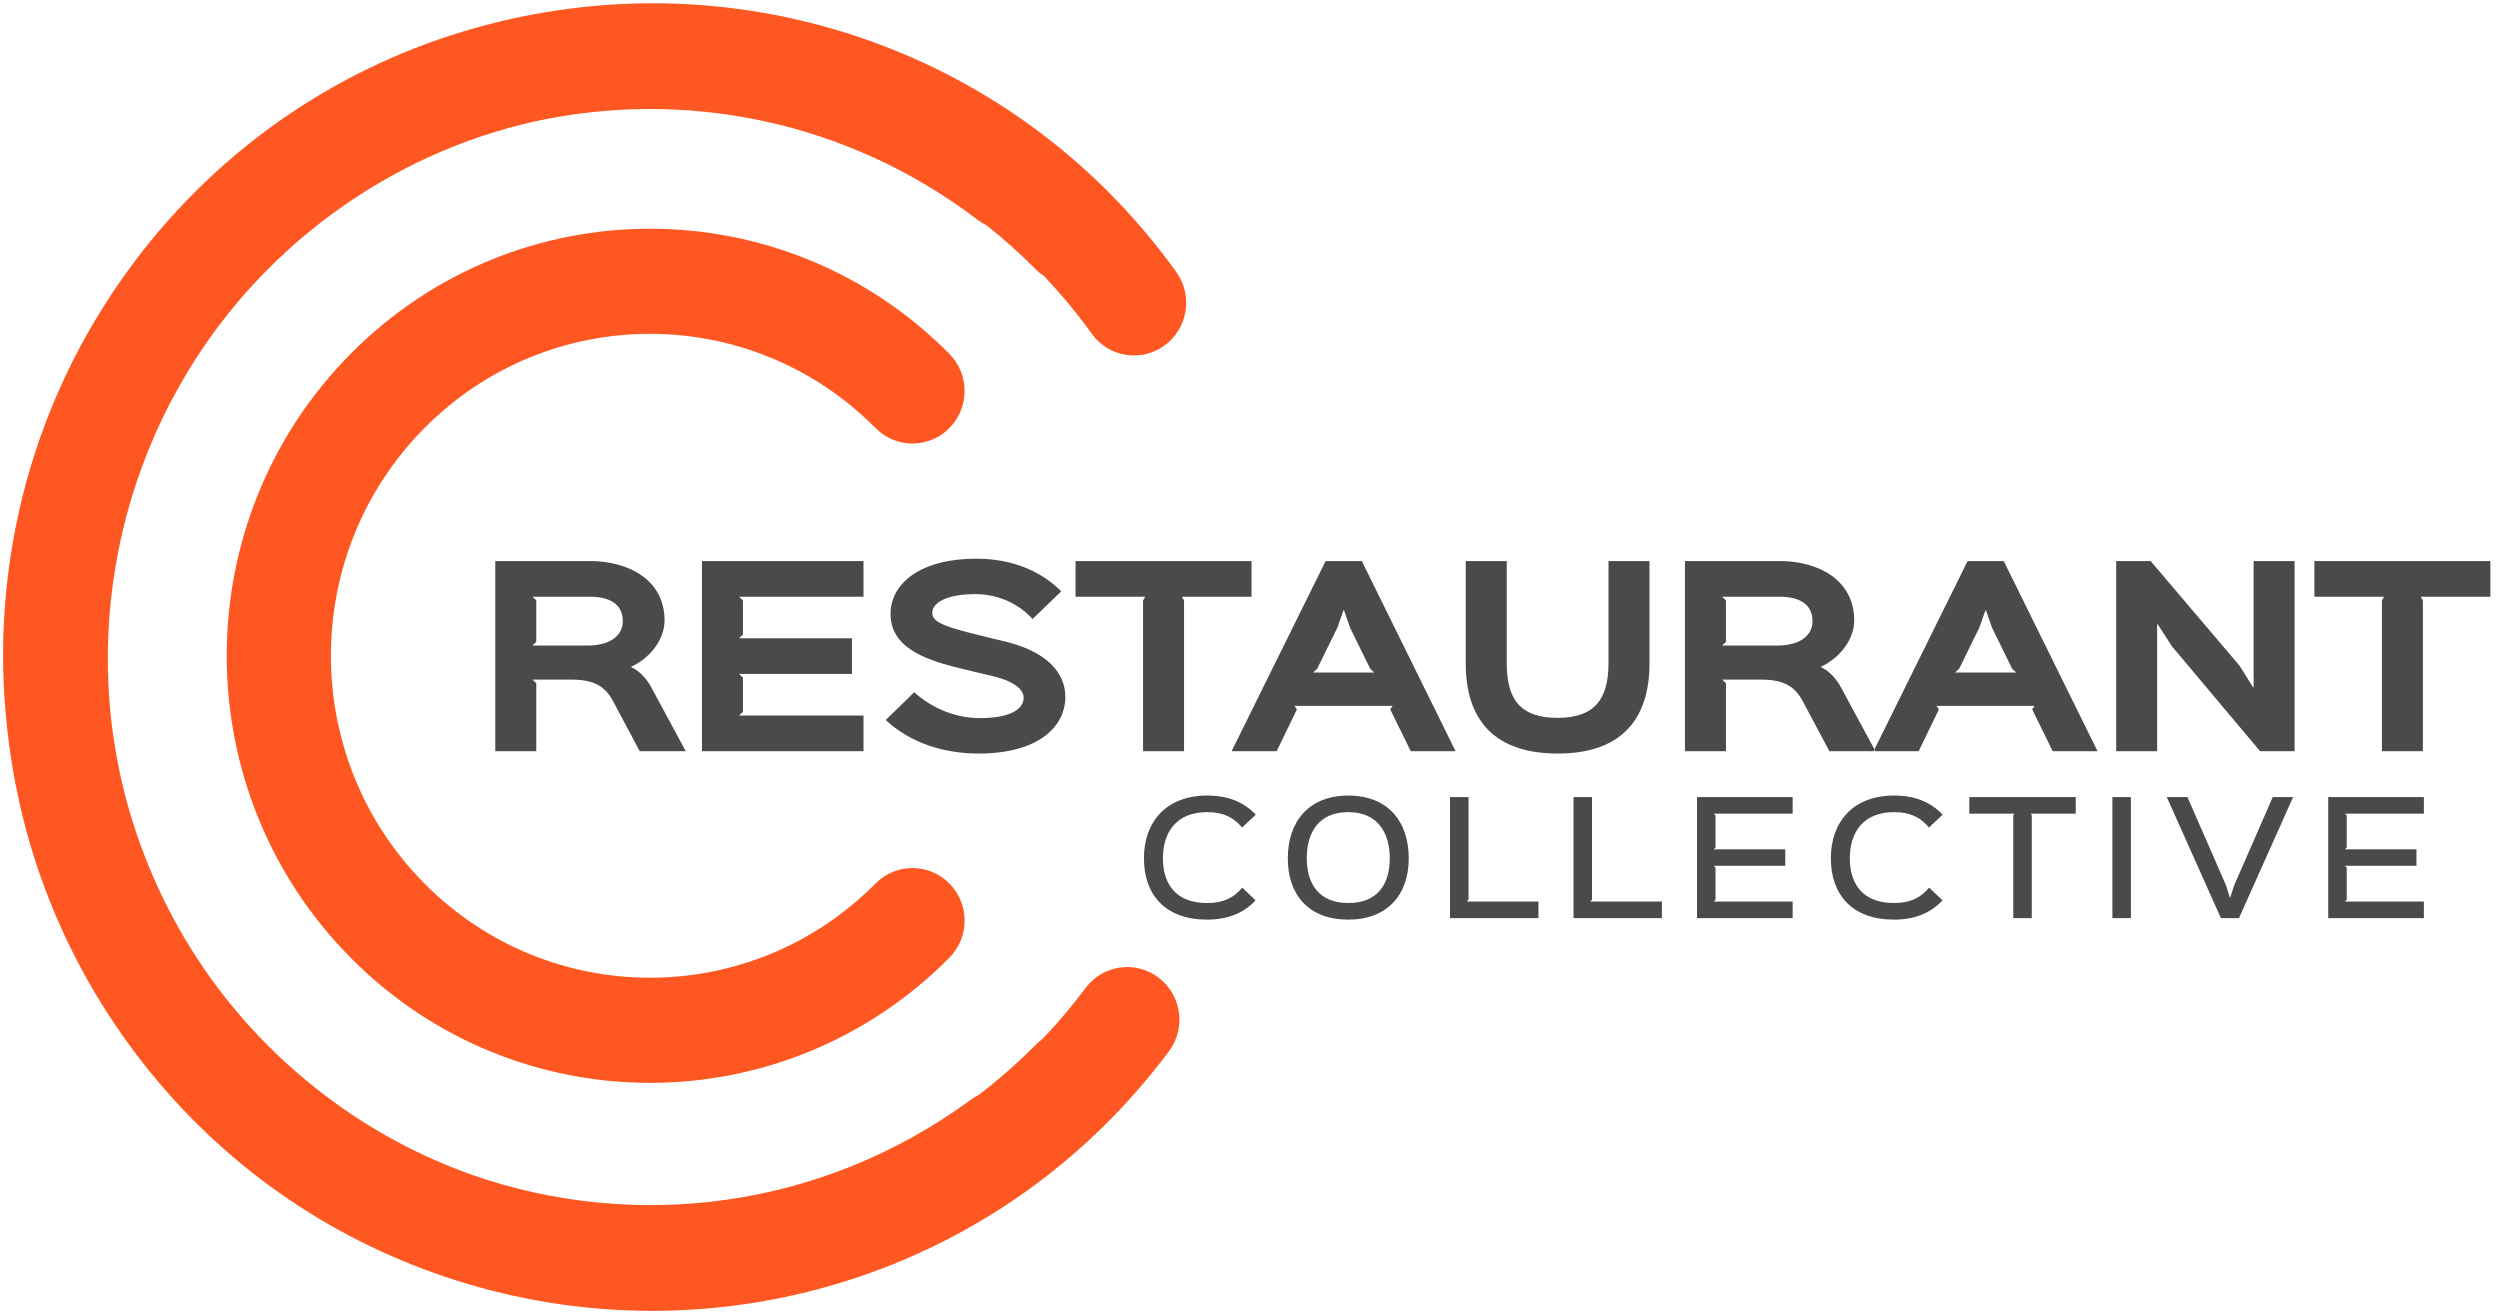
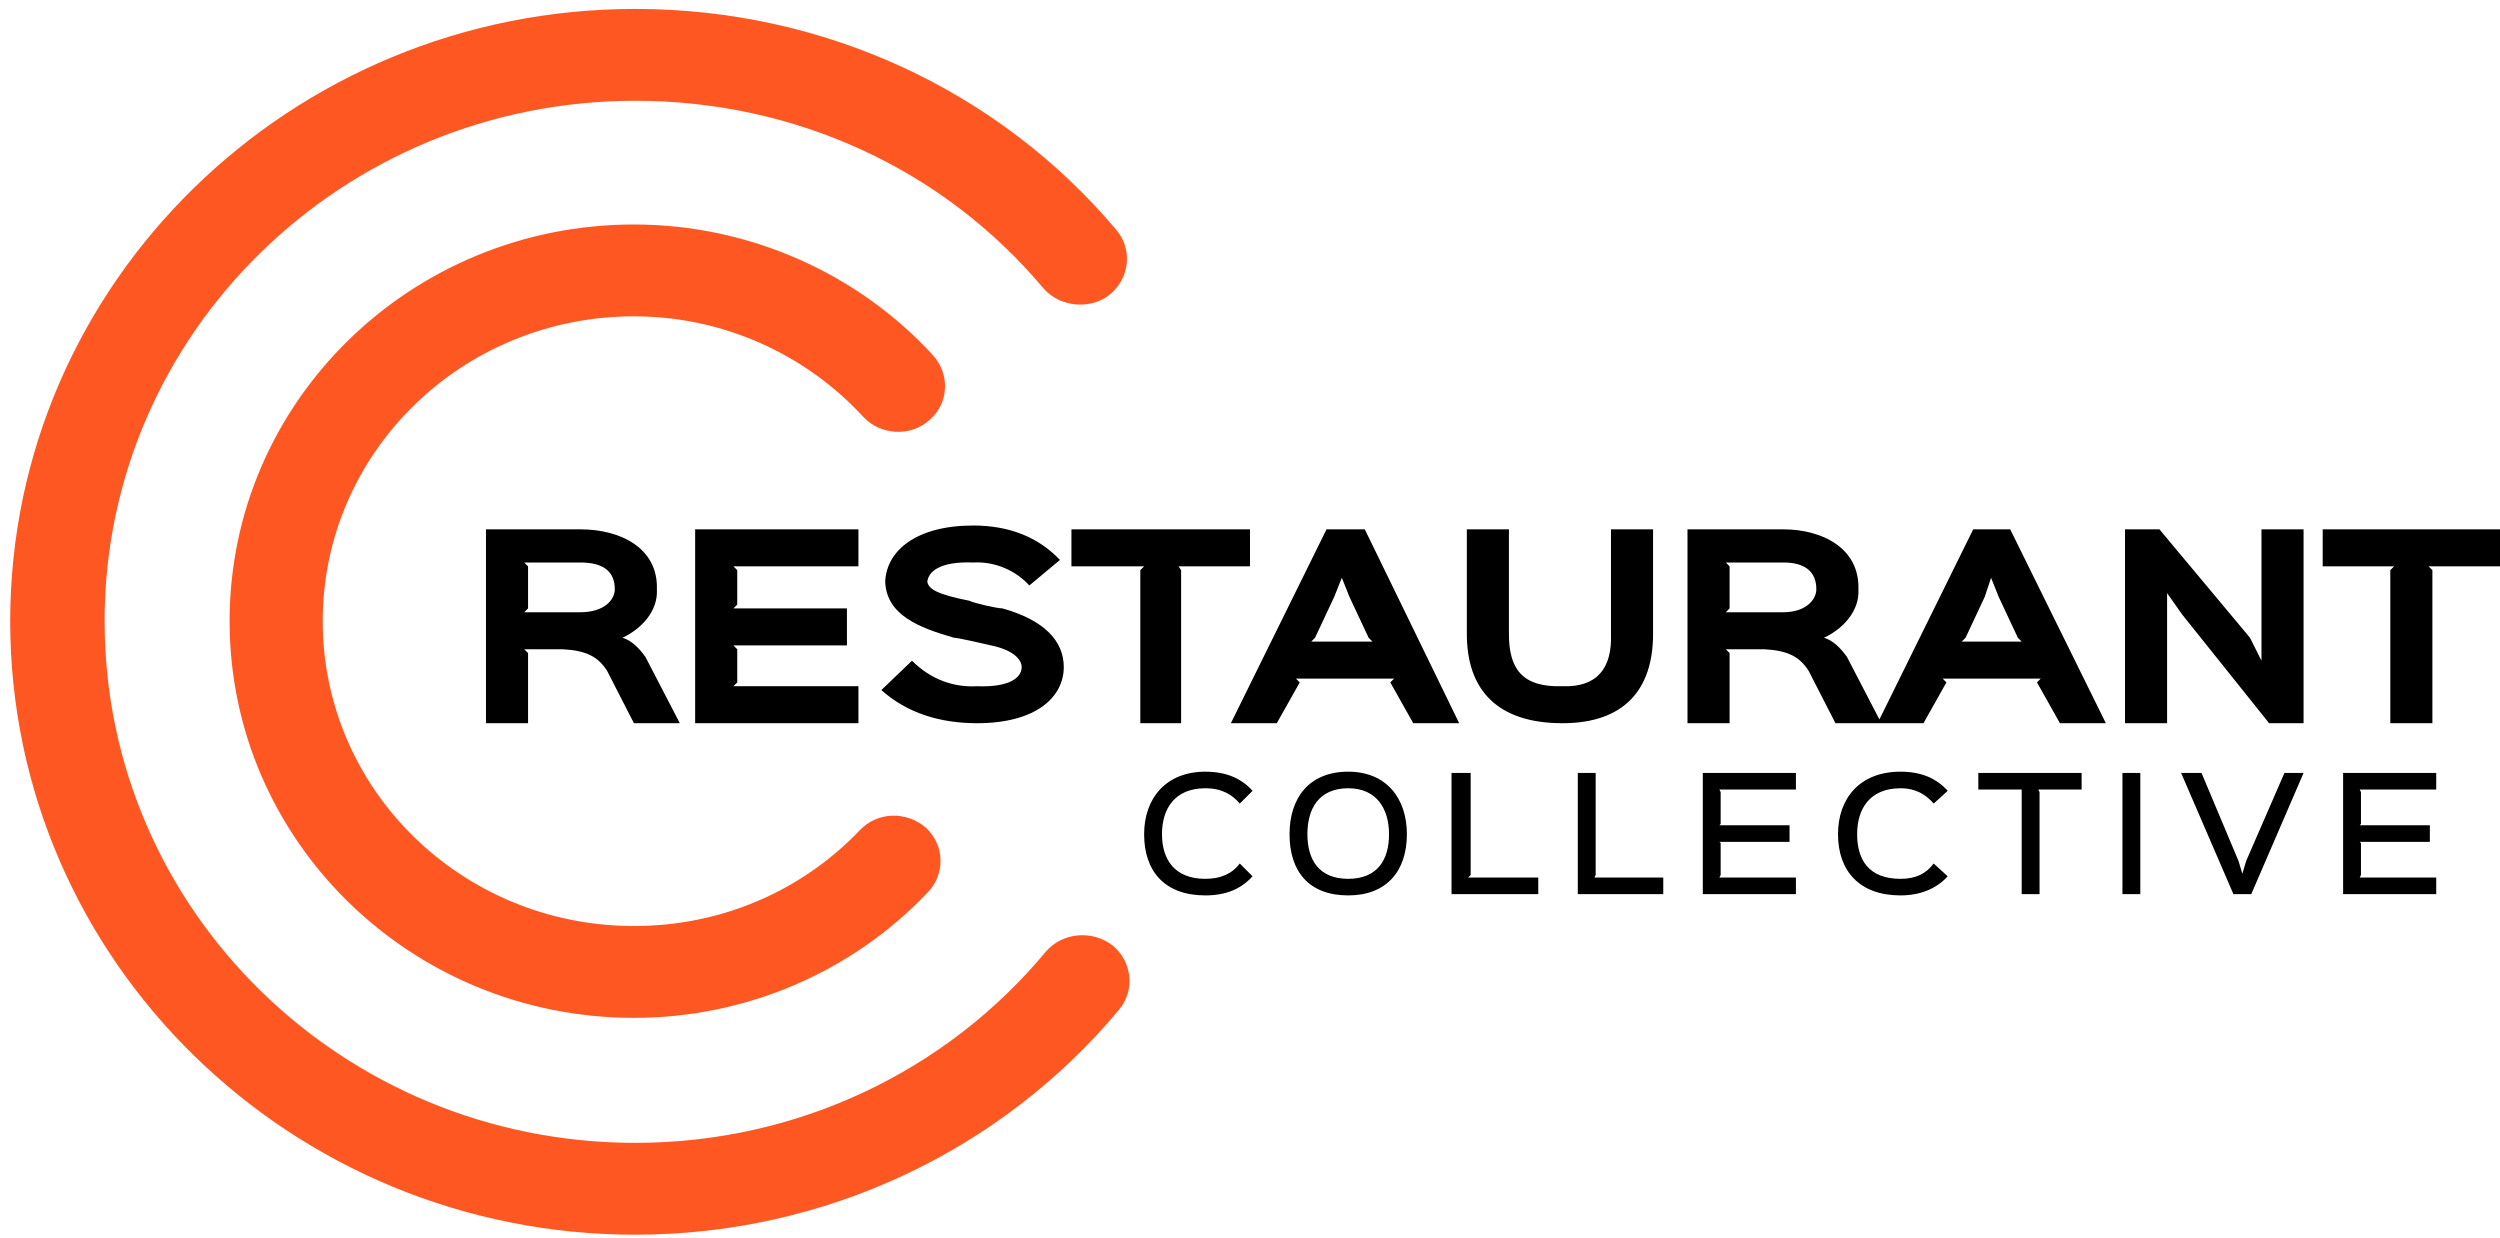
- <svg xmlns="http://www.w3.org/2000/svg" width="200" height="105" viewBox="0 0 200 105">
-   <g fill="none" fill-rule="evenodd">
-     <path fill="#4A4A4A" d="M61.303,20.931 L60.205,21.959 C59.563,21.17 58.724,20.727 57.416,20.727 C54.923,20.727 53.874,22.366 53.874,24.423 C53.874,26.432 54.873,27.998 57.403,27.998 C58.712,27.998 59.563,27.568 60.217,26.766 L61.291,27.783 C60.341,28.799 59.069,29.326 57.403,29.326 C54.071,29.326 52.355,27.34 52.355,24.423 C52.355,21.493 54.145,19.4 57.416,19.4 C59.094,19.4 60.353,19.926 61.303,20.931 Z M72.022,24.423 C72.022,22.413 71.084,20.727 68.702,20.727 C66.333,20.727 65.382,22.354 65.382,24.423 C65.382,26.444 66.345,27.998 68.702,27.998 C71.084,27.998 72.022,26.444 72.022,24.423 Z M73.54,24.423 C73.54,27.34 71.825,29.326 68.702,29.326 C65.53,29.326 63.864,27.34 63.864,24.423 C63.864,21.505 65.53,19.4 68.702,19.4 C71.886,19.4 73.54,21.493 73.54,24.423 Z M83.914,27.879 L83.914,29.206 L76.842,29.206 L76.842,19.52 L78.323,19.52 L78.323,27.735 L78.175,27.879 L83.914,27.879 Z M93.793,27.879 L93.793,29.206 L86.721,29.206 L86.721,19.52 L88.202,19.52 L88.202,27.735 L88.054,27.879 L93.793,27.879 Z M104.253,27.879 L104.253,29.206 L96.601,29.206 L96.601,19.52 L104.253,19.52 L104.253,20.847 L97.934,20.847 L98.082,20.99 L98.082,23.55 L97.934,23.705 L103.661,23.705 L103.661,25.02 L97.934,25.02 L98.082,25.164 L98.082,27.735 L97.934,27.879 L104.253,27.879 Z M116.255,20.931 L115.157,21.959 C114.515,21.17 113.676,20.727 112.368,20.727 C109.875,20.727 108.826,22.366 108.826,24.423 C108.826,26.432 109.825,27.998 112.355,27.998 C113.664,27.998 114.515,27.568 115.169,26.766 L116.243,27.783 C115.293,28.799 114.022,29.326 112.355,29.326 C109.023,29.326 107.308,27.34 107.308,24.423 C107.308,21.493 109.097,19.4 112.368,19.4 C114.046,19.4 115.305,19.926 116.255,20.931 Z M126.9,19.52 L126.9,20.847 L123.309,20.847 L123.383,20.99 L123.383,29.206 L121.902,29.206 L121.902,20.99 L121.988,20.847 L118.384,20.847 L118.384,19.52 L126.9,19.52 Z M131.313,19.52 L131.313,29.206 L129.832,29.206 L129.832,19.52 L131.313,19.52 Z M142.661,19.52 L144.29,19.52 L139.958,29.206 L138.514,29.206 L134.182,19.52 L135.836,19.52 L138.934,26.611 L139.23,27.568 L139.255,27.568 L139.563,26.611 L142.661,19.52 Z M154.75,27.879 L154.75,29.206 L147.098,29.206 L147.098,19.52 L154.75,19.52 L154.75,20.847 L148.431,20.847 L148.579,20.99 L148.579,23.55 L148.431,23.705 L154.157,23.705 L154.157,25.02 L148.431,25.02 L148.579,25.164 L148.579,27.735 L148.431,27.879 L154.75,27.879 Z M10.667,5.466 C10.667,4.17 9.741,3.494 8.024,3.494 L3.434,3.494 L3.742,3.776 L3.742,7.1 L3.434,7.4 L7.831,7.4 C9.837,7.4 10.667,6.461 10.667,5.466 Z M12.923,10.706 L15.701,15.852 L12.017,15.852 L9.876,11.833 C9.239,10.65 8.352,10.124 6.539,10.124 L3.434,10.124 L3.742,10.406 L3.742,15.852 L0.463,15.852 L0.463,0.639 L8.024,0.639 C11.13,0.639 14.004,2.142 14.004,5.391 C14.004,7.006 12.731,8.471 11.342,9.091 L11.342,9.128 C11.863,9.354 12.499,9.917 12.923,10.706 Z M29.921,12.997 L29.921,15.852 L16.997,15.852 L16.997,0.639 L29.921,0.639 L29.921,3.494 L19.968,3.494 L20.276,3.794 L20.276,6.518 L19.968,6.818 L28.995,6.818 L28.995,9.673 L19.968,9.673 L20.276,9.974 L20.276,12.697 L19.968,12.997 L29.921,12.997 Z M46.069,11.514 C46.069,13.861 43.947,16.04 39.125,16.04 C36.348,16.04 33.667,15.195 31.699,13.354 L33.975,11.138 C35.576,12.547 37.428,13.204 39.241,13.204 C41.806,13.204 42.732,12.415 42.732,11.57 C42.732,11.082 42.288,10.33 40.244,9.842 C39.897,9.767 37.717,9.241 37.351,9.147 C34.573,8.452 32.085,7.438 32.085,4.865 C32.085,2.442 34.457,0.451 38.932,0.451 C41.729,0.451 44.044,1.371 45.741,3.062 L43.446,5.278 C42.366,4.076 40.707,3.287 38.894,3.287 C36.348,3.287 35.422,4.076 35.422,4.79 C35.422,5.428 36.136,5.823 38.662,6.443 C39.009,6.536 40.823,6.987 41.189,7.062 C44.449,7.832 46.069,9.485 46.069,11.514 Z M60.964,0.639 L60.964,3.494 L55.389,3.494 L55.563,3.794 L55.563,15.852 L52.284,15.852 L52.284,3.794 L52.458,3.494 L46.883,3.494 L46.883,0.639 L60.964,0.639 Z M65.886,9.56 L70.786,9.56 L70.458,9.26 L68.837,5.954 L68.355,4.564 L68.317,4.583 L67.834,5.954 L66.214,9.26 L65.886,9.56 Z M69.783,0.639 L77.286,15.852 L73.698,15.852 L72.059,12.509 L72.251,12.227 L64.401,12.227 L64.594,12.509 L62.974,15.852 L59.367,15.852 L66.889,0.639 L69.783,0.639 Z M92.798,0.639 L92.798,8.847 C92.798,13.392 90.444,16.04 85.468,16.04 C80.472,16.04 78.1,13.429 78.1,8.847 L78.1,0.639 L81.379,0.639 L81.379,8.828 C81.379,11.701 82.459,13.185 85.449,13.185 C88.4,13.185 89.519,11.701 89.519,8.828 L89.519,0.639 L92.798,0.639 Z M105.841,5.466 C105.841,4.17 104.915,3.494 103.198,3.494 L98.608,3.494 L98.916,3.776 L98.916,7.1 L98.608,7.4 L103.005,7.4 C105.011,7.4 105.841,6.461 105.841,5.466 Z M108.097,10.706 L110.875,15.852 L107.191,15.852 L105.05,11.833 C104.413,10.65 103.526,10.124 101.713,10.124 L98.608,10.124 L98.916,10.406 L98.916,15.852 L95.637,15.852 L95.637,0.639 L103.198,0.639 C106.303,0.639 109.177,2.142 109.177,5.391 C109.177,7.006 107.904,8.471 106.516,9.091 L106.516,9.128 C107.036,9.354 107.673,9.917 108.097,10.706 Z M117.244,9.56 L122.143,9.56 L121.815,9.26 L120.195,5.954 L119.713,4.564 L119.674,4.583 L119.192,5.954 L117.572,9.26 L117.244,9.56 Z M121.14,0.639 L128.643,15.852 L125.056,15.852 L123.416,12.509 L123.609,12.227 L115.759,12.227 L115.952,12.509 L114.332,15.852 L110.725,15.852 L118.247,0.639 L121.14,0.639 Z M144.406,0.639 L144.406,15.852 L141.648,15.852 L134.608,7.476 L133.45,5.691 L133.412,5.691 L133.412,15.852 L130.133,15.852 L130.133,0.639 L132.891,0.639 L140.008,9.016 L141.088,10.744 L141.127,10.744 L141.127,0.639 L144.406,0.639 Z M160.072,0.639 L160.072,3.494 L154.498,3.494 L154.672,3.794 L154.672,15.852 L151.393,15.852 L151.393,3.794 L151.566,3.494 L145.992,3.494 L145.992,0.639 L160.072,0.639 Z" transform="translate(39.16 44.244)" />
-     <path fill="#FF5721" fill-rule="nonzero" d="M38.004,2.242 C40.482,1.538 43.003,1.023 45.542,0.698 C63.732,-1.683 82.587,5.759 94.102,21.757 C95.453,23.634 95.037,26.264 93.172,27.631 C91.307,28.998 88.701,28.586 87.35,26.709 C86.165,25.062 84.887,23.524 83.529,22.095 C83.289,21.938 83.062,21.753 82.852,21.541 C81.597,20.275 80.284,19.102 78.922,18.023 C78.678,17.904 78.442,17.759 78.217,17.589 C67.644,9.548 54.626,7.096 42.652,9.743 C37.03,11.02 31.567,13.45 26.606,17.088 C13.805,26.476 7.545,41.566 8.777,56.369 C8.978,58.715 9.366,61.049 9.94,63.345 C12.3,72.692 17.715,81.329 25.95,87.592 C29.664,90.417 33.68,92.552 37.846,94.018 C50.811,98.513 65.689,96.76 77.644,87.993 C77.847,87.844 78.059,87.716 78.278,87.608 C79.871,86.394 81.4,85.054 82.852,83.589 C83.018,83.422 83.194,83.272 83.378,83.139 C84.603,81.859 85.764,80.49 86.852,79.033 C88.236,77.18 90.849,76.813 92.69,78.212 C94.53,79.612 94.901,82.249 93.517,84.102 C80.963,100.916 60.262,107.89 41.096,103.664 C38.658,103.132 36.25,102.421 33.894,101.531 C24.683,98.076 16.35,91.941 10.147,83.324 C4.907,76.043 1.806,67.851 0.723,59.509 C-1.052,46.346 2.113,32.512 10.65,21.079 C17.747,11.573 27.448,5.213 38.004,2.242 Z M28.054,28.304 C41.279,14.962 62.721,14.962 75.946,28.304 C77.574,29.946 77.574,32.609 75.946,34.251 C74.318,35.893 71.679,35.893 70.051,34.251 C60.082,24.193 43.918,24.193 33.949,34.251 C23.98,44.309 23.98,60.616 33.949,70.674 C43.918,80.732 60.082,80.732 70.051,70.674 C71.679,69.032 74.318,69.032 75.946,70.674 C77.574,72.317 77.574,74.979 75.946,76.622 C62.721,89.964 41.279,89.964 28.054,76.622 C14.83,63.279 14.83,41.647 28.054,28.304 Z" />
+ <svg xmlns="http://www.w3.org/2000/svg" width="196" height="97" viewBox="0 0 196 97">
+   <g style="fill:none;stroke-width:1;stroke:none">
+     <path d="M87.5 18C88.8 19.5 88.6 21.8 87 23.1 85.5 24.3 83.1 24.1 81.8 22.6 74 13.3 62.4 7.9 49.8 7.9 26.8 7.9 8.2 26.2 8.2 48.7 8.2 71.3 26.8 89.6 49.8 89.6 62.5 89.6 74.2 84 82 74.6 83.3 73.1 85.6 72.9 87.2 74.1 88.8 75.4 89 77.7 87.7 79.2 78.5 90.2 64.7 96.8 49.8 96.8 22.8 96.8 0.8 75.3 0.8 48.7 0.8 22.2 22.8 0.7 49.8 0.7 64.6 0.7 78.3 7.1 87.5 18ZM73.1 27.8C74.5 29.3 74.4 31.6 72.9 32.9 71.4 34.3 69 34.1 67.7 32.7 63.1 27.7 56.6 24.8 49.7 24.8 36.2 24.8 25.3 35.5 25.3 48.7 25.3 61.9 36.2 72.6 49.7 72.6 56.5 72.6 62.8 69.9 67.4 65.1 68.8 63.6 71.1 63.6 72.6 64.9 74.1 66.3 74.1 68.6 72.7 70 66.8 76.2 58.5 79.8 49.7 79.8 32.2 79.8 18 65.9 18 48.7 18 31.5 32.2 17.6 49.7 17.6 58.7 17.6 67.2 21.4 73.1 27.8Z" fill="#FF5721" />
+     <g fill="#000">
+       <path d="M98.2 62L97.2 63C96.6 62.3 95.8 61.8 94.5 61.8 92.1 61.8 91.1 63.4 91.1 65.4 91.1 67.4 92.1 68.9 94.5 68.9 95.7 68.9 96.6 68.5 97.2 67.7L98.2 68.7C97.3 69.7 96.1 70.2 94.5 70.2 91.3 70.2 89.7 68.3 89.7 65.4 89.7 62.6 91.4 60.5 94.5 60.5 96.1 60.5 97.3 61 98.2 62ZM108.9 65.4C108.9 63.5 108 61.8 105.7 61.8 103.4 61.8 102.5 63.4 102.5 65.4 102.5 67.4 103.4 68.9 105.7 68.9 108 68.9 108.9 67.4 108.9 65.4ZM110.3 65.4C110.3 68.3 108.7 70.2 105.7 70.2 102.6 70.2 101.1 68.3 101.1 65.4 101.1 62.6 102.6 60.5 105.7 60.5 108.7 60.5 110.3 62.6 110.3 65.4ZM120.6 68.8L120.6 70.1 113.8 70.1 113.8 60.6 115.3 60.6 115.3 68.6 115.1 68.8 120.6 68.8ZM130.4 68.8L130.4 70.1 123.7 70.1 123.7 60.6 125.1 60.6 125.1 68.6 125 68.8 130.4 68.8ZM140.8 68.8L140.8 70.1 133.5 70.1 133.5 60.6 140.8 60.6 140.8 61.9 134.8 61.9 134.9 62.1 134.9 64.6 134.8 64.7 140.3 64.7 140.3 66 134.8 66 134.9 66.1 134.9 68.6 134.8 68.8 140.8 68.8ZM152.7 62L151.6 63C151 62.3 150.2 61.8 149 61.8 146.6 61.8 145.6 63.4 145.6 65.4 145.6 67.4 146.5 68.9 149 68.9 150.2 68.9 151 68.5 151.6 67.7L152.7 68.7C151.8 69.7 150.5 70.2 149 70.2 145.8 70.2 144.1 68.3 144.1 65.4 144.1 62.6 145.8 60.5 149 60.5 150.6 60.5 151.8 61 152.7 62ZM163.2 60.6L163.2 61.9 159.8 61.9 159.9 62.1 159.9 70.1 158.5 70.1 158.5 62.1 158.5 61.9 155.1 61.9 155.1 60.6 163.2 60.6ZM167.8 60.6L167.8 70.1 166.4 70.1 166.4 60.6 167.8 60.6ZM179.1 60.6L180.6 60.6 176.5 70.1 175.1 70.1 171 60.6 172.6 60.6 175.5 67.5 175.8 68.5 175.8 68.5 176.1 67.5 179.1 60.6ZM191 68.8L191 70.1 183.7 70.1 183.7 60.6 191 60.6 191 61.9 185 61.9 185.1 62.1 185.1 64.6 185 64.7 190.5 64.7 190.5 66 185 66 185.1 66.1 185.1 68.6 185 68.8 191 68.8ZM48.2 46.2C48.2 44.8 47.3 44.1 45.5 44.1L41.1 44.1 41.4 44.4 41.4 47.7 41.1 48 45.5 48C47.4 48 48.2 47 48.2 46.2ZM50.6 51.5L53.3 56.7 49.7 56.7 47.6 52.6C46.9 51.5 46 51 44.1 50.9L41.1 50.9 41.4 51.2 41.4 56.7 38.1 56.7 38.1 41.5 45.5 41.5C48.7 41.5 51.6 43 51.5 46.2 51.6 47.9 50.3 49.3 48.8 50 49.5 50.2 50.1 50.8 50.6 51.5ZM67.3 53.8L67.3 56.7 54.5 56.7 54.5 41.5 67.3 41.5 67.3 44.4 57.5 44.4 57.8 44.7 57.8 47.4 57.5 47.7 66.4 47.7 66.4 50.6 57.5 50.6 57.8 50.9 57.8 53.5 57.5 53.8 67.3 53.8ZM83.4 52.3C83.4 54.6 81.3 56.7 76.6 56.7 73.7 56.7 71.1 55.9 69.1 54.1L71.5 51.8C73 53.3 74.8 53.9 76.6 53.8 79.2 53.9 80.1 53.1 80.1 52.3 80.1 51.8 79.6 51 77.7 50.6 77.3 50.5 75.1 50 74.8 50 72 49.2 69.5 48.2 69.4 45.6 69.5 43.2 71.8 41.2 76.3 41.2 79.1 41.2 81.4 42.1 83.1 43.9L80.7 45.9C79.7 44.8 78.1 44 76.3 44.1 73.7 44 72.8 44.8 72.7 45.6 72.8 46.2 73.5 46.6 76 47.1 76.4 47.3 78.2 47.7 78.6 47.7 81.8 48.6 83.4 50.2 83.4 52.3ZM98 41.5L98 44.4 92.4 44.4 92.6 44.7 92.6 56.7 89.4 56.7 89.4 44.7 89.7 44.4 84 44.4 84 41.5 98 41.5ZM102.8 50.3L107.6 50.3 107.3 50 105.8 46.8 105.2 45.3 104.6 46.8 103.1 50 102.8 50.3ZM107 41.5L114.4 56.7 110.8 56.7 109 53.5 109.3 53.2 101.6 53.2 101.9 53.5 100.1 56.7 96.5 56.7 104 41.5 107 41.5ZM129.6 41.5L129.6 49.7C129.6 54.1 127.3 56.7 122.5 56.7 117.4 56.7 115 54.1 115 49.7L115 41.5 118.3 41.5 118.3 49.7C118.3 52.4 119.3 53.9 122.5 53.8 125.2 53.9 126.4 52.4 126.3 49.7L126.3 41.5 129.6 41.5ZM142.4 46.2C142.4 44.8 141.5 44.1 139.8 44.1L135.3 44.1 135.6 44.4 135.6 47.7 135.3 48 139.8 48C141.6 48 142.4 47 142.4 46.2ZM144.8 51.5L147.5 56.7 143.9 56.7 141.8 52.6C141.1 51.5 140.2 51 138.3 50.9L135.3 50.9 135.6 51.2 135.6 56.7 132.3 56.7 132.3 41.5 139.8 41.5C142.9 41.5 145.8 43 145.7 46.2 145.8 47.9 144.5 49.3 143 50 143.7 50.2 144.3 50.8 144.8 51.5ZM153.8 50.3L158.5 50.3 158.2 50 156.7 46.8 156.1 45.3 155.6 46.8 154.1 50 153.8 50.3ZM157.6 41.5L165.1 56.7 161.5 56.7 159.7 53.5 160 53.2 152.3 53.2 152.6 53.5 150.8 56.7 147.2 56.7 154.7 41.5 157.6 41.5ZM180.6 41.5L180.6 56.7 177.9 56.7 171.1 48.2 169.9 46.5 169.9 56.7 166.6 56.7 166.6 41.5 169.3 41.5 176.4 50 177.3 51.8 177.3 41.5 180.6 41.5ZM196.1 41.5L196.1 44.4 190.4 44.4 190.7 44.7 190.7 56.7 187.4 56.7 187.4 44.7 187.7 44.4 182.1 44.4 182.1 41.5 196.1 41.5Z" />
+     </g>
  </g>
</svg>
